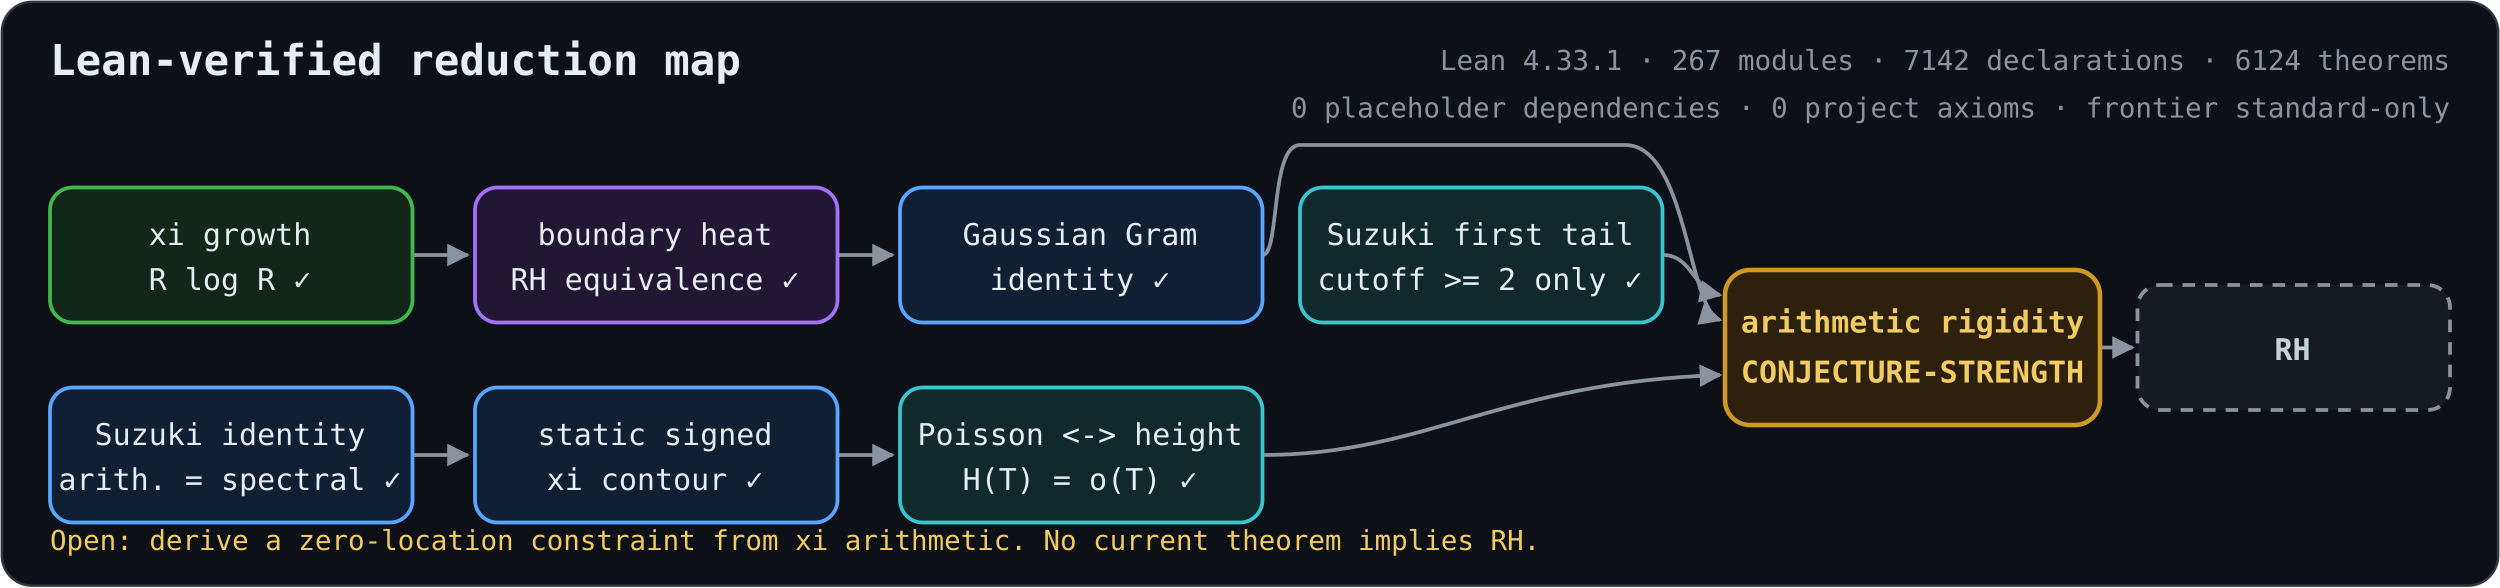
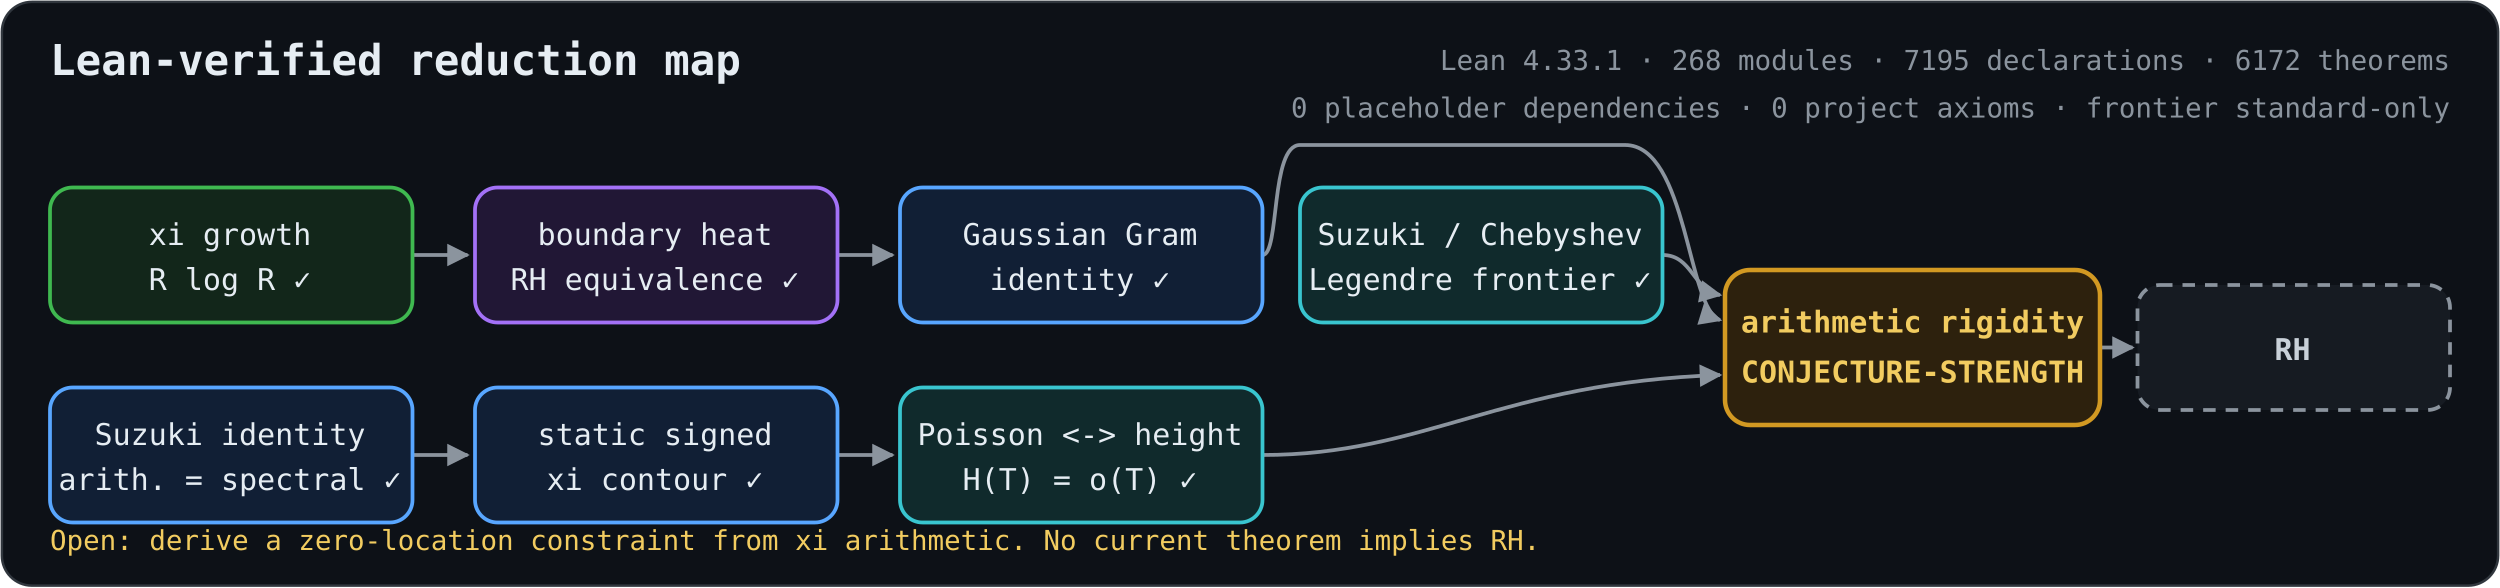
<svg xmlns="http://www.w3.org/2000/svg" role="img" aria-labelledby="title description" viewBox="0 0 1000 235">
  <defs>
    <marker id="arrow" viewBox="0 0 10 10" refX="9" refY="5" markerWidth="6" markerHeight="6" orient="auto-start-reverse">
      <path d="M 0 0 L 10 5 L 0 10 z" fill="#8b949e" />
    </marker>
    <style>
      .bg { fill: #0d1117; stroke: #30363d; }
      text { fill: #e6edf3; font-family: ui-monospace, SFMono-Regular, Menlo, Consolas, monospace; font-size: 12px; text-anchor: middle; }
      .heading { font-size: 17px; font-weight: 700; text-anchor: start; }
      .metrics { fill: #8b949e; font-size: 11px; text-anchor: end; }
      .proved rect { fill: #12261a; stroke: #3fb950; stroke-width: 1.5; }
      .proved.equivalence rect { fill: #211735; stroke: #a371f7; }
      .proved.bridge rect { fill: #111f35; stroke: #58a6ff; }
      .proved.reduction rect { fill: #102a2c; stroke: #39c5cf; }
      .open rect { fill: #2d210d; stroke: #d29922; stroke-width: 1.8; }
      .goal rect { fill: #161b22; stroke: #8b949e; stroke-width: 1.5; stroke-dasharray: 5 4; }
      .open text { fill: #f2cc60; font-weight: 700; }
      .goal text { fill: #c9d1d9; font-weight: 700; }
      .edge { fill: none; stroke: #8b949e; stroke-width: 1.5; marker-end: url(#arrow); }
      .frontier { fill: #f2cc60; font-size: 11px; text-anchor: start; }
    </style>
  </defs>
  <rect class="bg" x="0.75" y="0.75" width="998.5" height="233.5" rx="12" />
  <text class="heading" x="20" y="30">Lean-verified reduction map</text>
-   <text class="metrics" x="980" y="28">Lean 4.33.1 · 267 modules · 7142 declarations · 6124 theorems</text>
+   <text class="metrics" x="980" y="28">Lean 4.33.1 · 268 modules · 7195 declarations · 6172 theorems</text>
  <text class="metrics" x="980" y="47">0 placeholder dependencies · 0 project axioms · frontier standard-only</text>
  <path class="edge" d="M165 102 H187" />
  <path class="edge" d="M335 102 H357" />
  <path class="edge" d="M165 182 H187" />
  <path class="edge" d="M335 182 H357" />
  <path class="edge" d="M505 102 C512 102 508 58 520 58 H650 C675 58 675 124 688 128" />
  <path class="edge" d="M505 182 C570 182 600 153 688 150" />
  <path class="edge" d="M665 102 C677 102 677 116 688 118" />
  <path class="edge" d="M840 139 H853" />
  <g class="proved unconditional">
    <rect x="20" y="75" width="145" height="54" rx="9" />
    <text x="92" y="98">xi growth</text>
    <text x="92" y="116">R log R  ✓</text>
  </g>
  <g class="proved equivalence">
    <rect x="190" y="75" width="145" height="54" rx="9" />
    <text x="262" y="98">boundary heat</text>
    <text x="262" y="116">RH equivalence  ✓</text>
  </g>
  <g class="proved bridge">
    <rect x="360" y="75" width="145" height="54" rx="9" />
    <text x="432" y="98">Gaussian Gram</text>
    <text x="432" y="116">identity  ✓</text>
  </g>
  <g class="proved bridge">
    <rect x="20" y="155" width="145" height="54" rx="9" />
    <text x="92" y="178">Suzuki identity</text>
    <text x="92" y="196">arith. = spectral  ✓</text>
  </g>
  <g class="proved bridge">
    <rect x="190" y="155" width="145" height="54" rx="9" />
    <text x="262" y="178">static signed</text>
    <text x="262" y="196">xi contour  ✓</text>
  </g>
  <g class="proved reduction">
    <rect x="360" y="155" width="145" height="54" rx="9" />
    <text x="432" y="178">Poisson &lt;-&gt; height</text>
    <text x="432" y="196">H(T) = o(T)  ✓</text>
  </g>
  <g class="proved reduction">
    <rect x="520" y="75" width="145" height="54" rx="9" />
-     <text x="592" y="98">Suzuki first tail</text>
-     <text x="592" y="116">cutoff &gt;= 2 only  ✓</text>
+     <text x="592" y="98">Suzuki / Chebyshev</text>
+     <text x="592" y="116">Legendre frontier  ✓</text>
  </g>
  <g class="open">
    <rect x="690" y="108" width="150" height="62" rx="10" />
    <text x="765" y="133">arithmetic rigidity</text>
    <text x="765" y="153">CONJECTURE-STRENGTH</text>
  </g>
  <g class="goal">
    <rect x="855" y="114" width="125" height="50" rx="9" />
    <text x="917" y="144">RH</text>
  </g>
  <text class="frontier" x="20" y="220">Open: derive a zero-location constraint from xi arithmetic. No current theorem implies RH.</text>
</svg>
